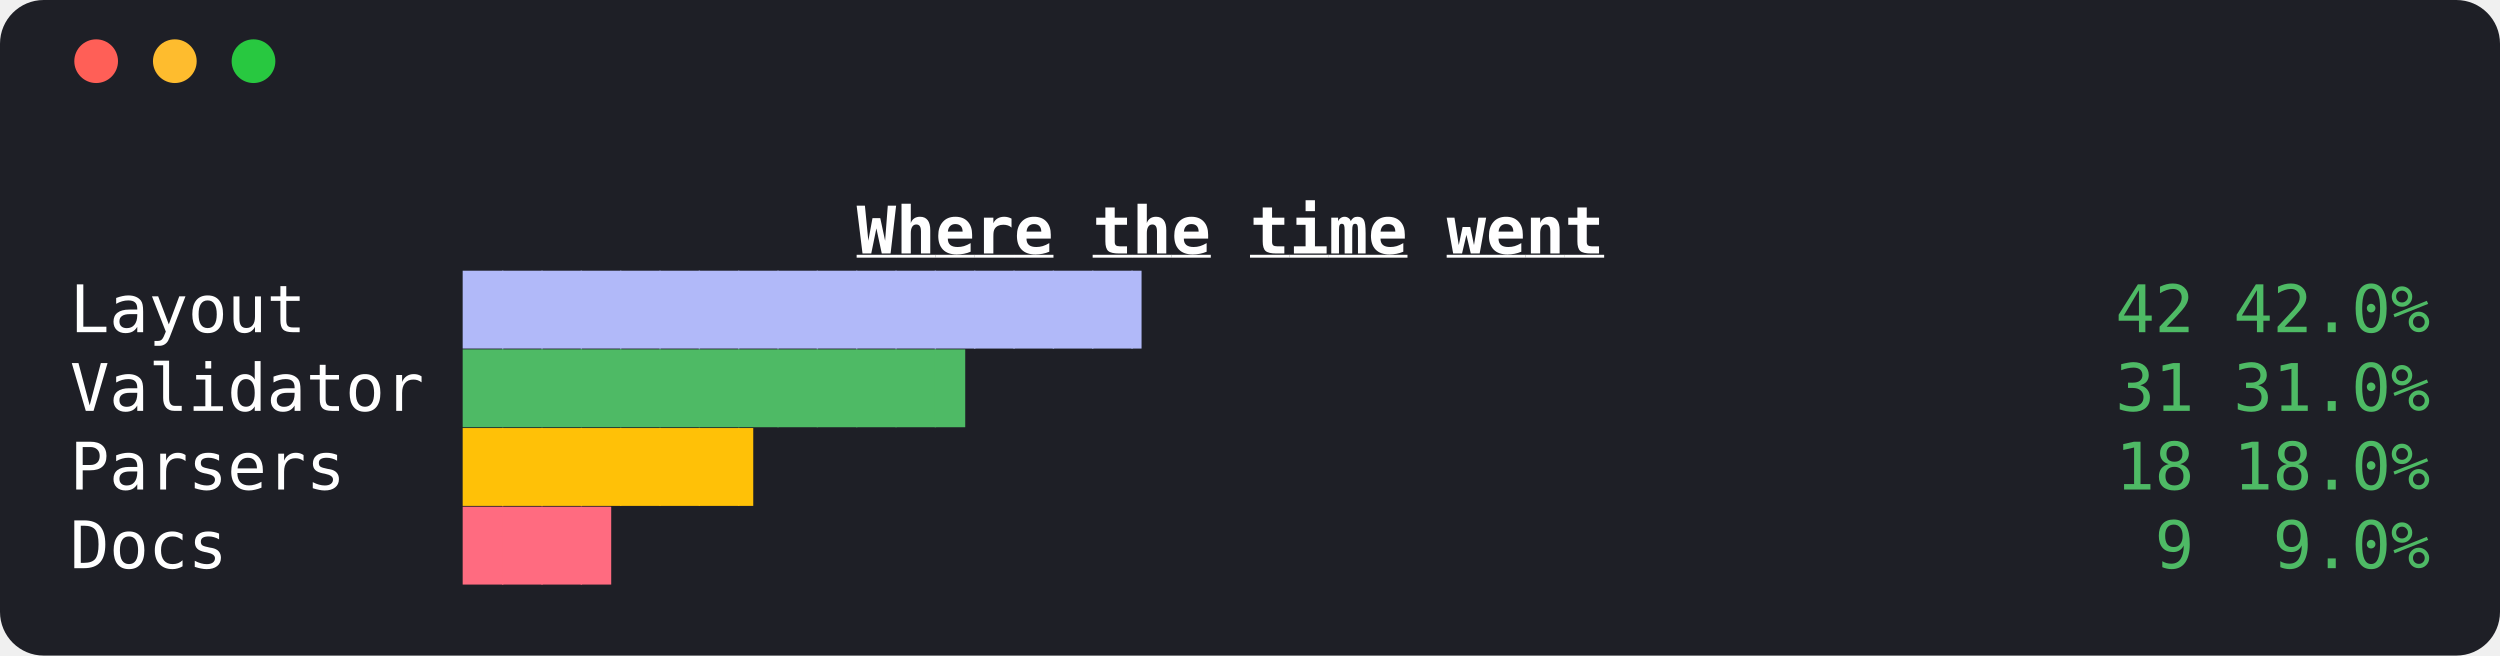
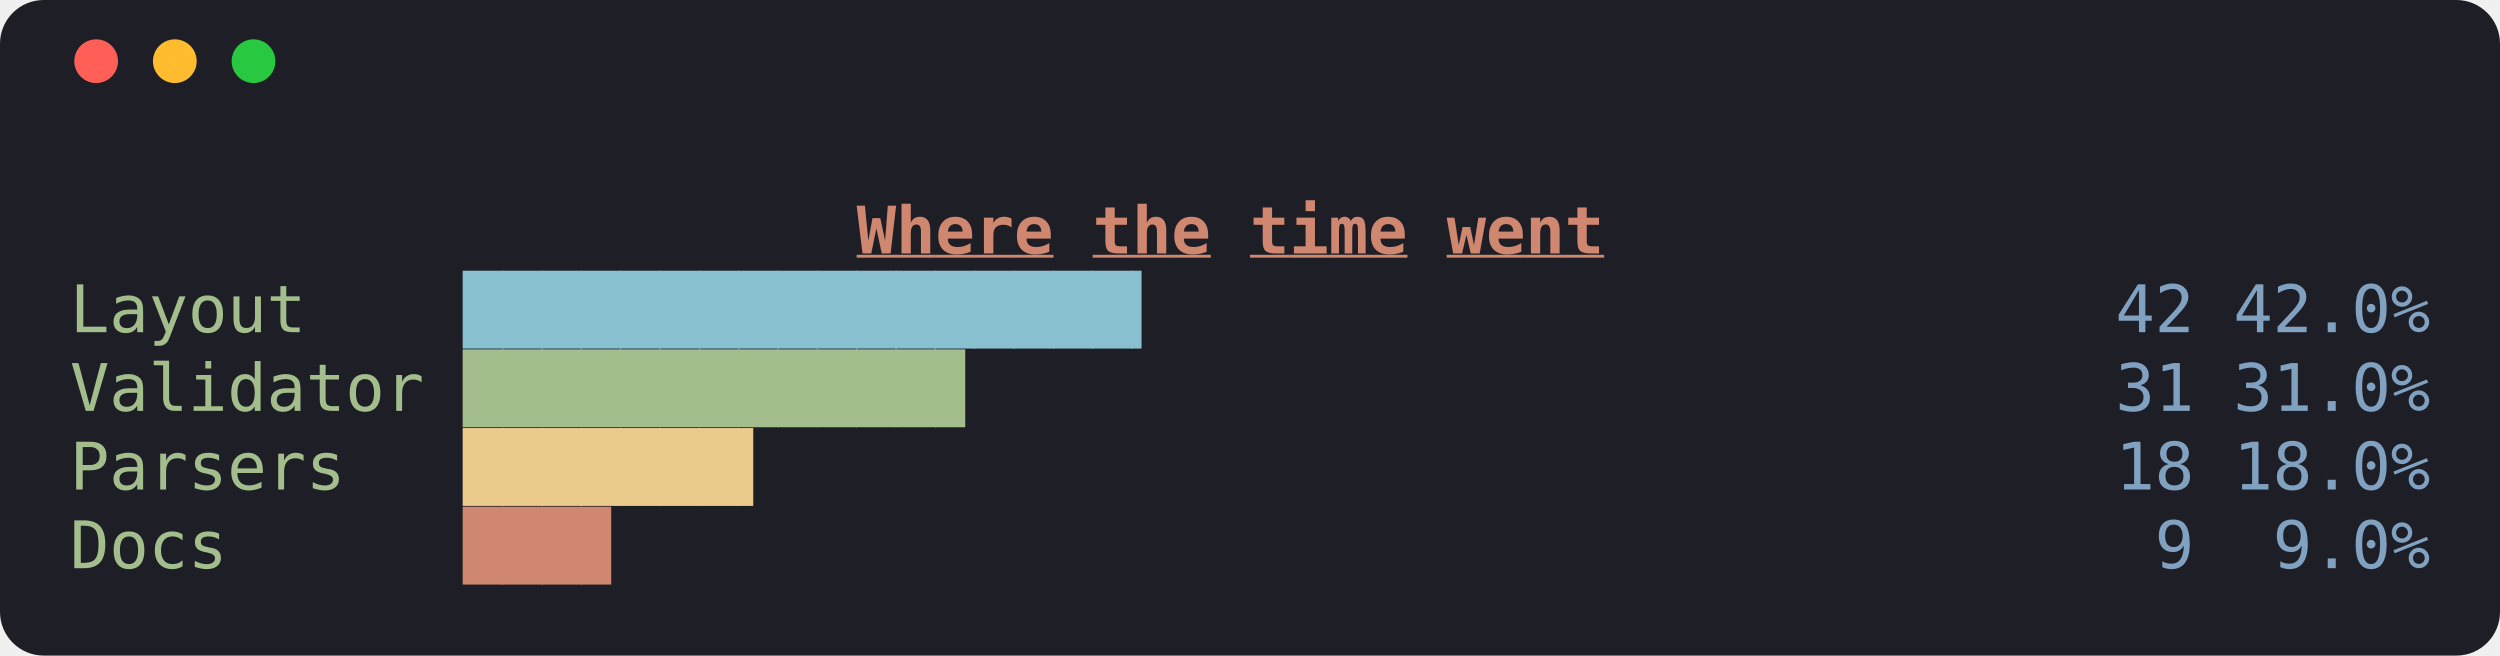
<svg xmlns="http://www.w3.org/2000/svg" width="572" height="150" viewBox="0 0 572 150" role="img" aria-label="pie">
  <rect width="572" height="150" rx="10" fill="#1e1f26" />
  <circle cx="22" cy="14" r="5" fill="#ff5f57" />
  <circle cx="40" cy="14" r="5" fill="#febc2e" />
  <circle cx="58" cy="14" r="5" fill="#28c840" />
  <g transform="translate(16 44)" font-family="Menlo, Consolas, 'DejaVu Sans Mono', 'PingFang SC', 'Noto Sans Mono CJK SC', monospace" font-size="15">
-     <text x="180" y="14" fill="#ffffff" font-weight="bold" text-decoration="underline">W</text>
-     <text x="189" y="14" fill="#ffffff" font-weight="bold" text-decoration="underline">h</text>
-     <text x="198" y="14" fill="#ffffff" font-weight="bold" text-decoration="underline">e</text>
-     <text x="207" y="14" fill="#ffffff" font-weight="bold" text-decoration="underline">r</text>
-     <text x="216" y="14" fill="#ffffff" font-weight="bold" text-decoration="underline">e</text>
-     <text x="234" y="14" fill="#ffffff" font-weight="bold" text-decoration="underline">t</text>
-     <text x="243" y="14" fill="#ffffff" font-weight="bold" text-decoration="underline">h</text>
-     <text x="252" y="14" fill="#ffffff" font-weight="bold" text-decoration="underline">e</text>
-     <text x="270" y="14" fill="#ffffff" font-weight="bold" text-decoration="underline">t</text>
-     <text x="279" y="14" fill="#ffffff" font-weight="bold" text-decoration="underline">i</text>
-     <text x="288" y="14" fill="#ffffff" font-weight="bold" text-decoration="underline">m</text>
-     <text x="297" y="14" fill="#ffffff" font-weight="bold" text-decoration="underline">e</text>
-     <text x="315" y="14" fill="#ffffff" font-weight="bold" text-decoration="underline">w</text>
-     <text x="324" y="14" fill="#ffffff" font-weight="bold" text-decoration="underline">e</text>
-     <text x="333" y="14" fill="#ffffff" font-weight="bold" text-decoration="underline">n</text>
-     <text x="342" y="14" fill="#ffffff" font-weight="bold" text-decoration="underline">t</text>
-     <text x="0" y="32" fill="#ffffff">L</text>
-     <text x="9" y="32" fill="#ffffff">a</text>
-     <text x="18" y="32" fill="#ffffff">y</text>
-     <text x="27" y="32" fill="#ffffff">o</text>
-     <text x="36" y="32" fill="#ffffff">u</text>
-     <text x="45" y="32" fill="#ffffff">t</text>
-     <text x="90" y="32" fill="#b1b9f9">█</text>
-     <text x="99" y="32" fill="#b1b9f9">█</text>
-     <text x="108" y="32" fill="#b1b9f9">█</text>
-     <text x="117" y="32" fill="#b1b9f9">█</text>
-     <text x="126" y="32" fill="#b1b9f9">█</text>
-     <text x="135" y="32" fill="#b1b9f9">█</text>
-     <text x="144" y="32" fill="#b1b9f9">█</text>
-     <text x="153" y="32" fill="#b1b9f9">█</text>
-     <text x="162" y="32" fill="#b1b9f9">█</text>
-     <text x="171" y="32" fill="#b1b9f9">█</text>
-     <text x="180" y="32" fill="#b1b9f9">█</text>
-     <text x="189" y="32" fill="#b1b9f9">█</text>
-     <text x="198" y="32" fill="#b1b9f9">█</text>
-     <text x="207" y="32" fill="#b1b9f9">█</text>
-     <text x="216" y="32" fill="#b1b9f9">█</text>
-     <text x="225" y="32" fill="#b1b9f9">█</text>
-     <text x="234" y="32" fill="#b1b9f9">█</text>
-     <text x="243" y="32" fill="#b1b9f9">▎</text>
-     <text x="468" y="32" fill="#4eba65">4</text>
-     <text x="477" y="32" fill="#4eba65">2</text>
-     <text x="495" y="32" fill="#4eba65">4</text>
-     <text x="504" y="32" fill="#4eba65">2</text>
-     <text x="513" y="32" fill="#4eba65">.</text>
-     <text x="522" y="32" fill="#4eba65">0</text>
-     <text x="531" y="32" fill="#4eba65">%</text>
-     <text x="0" y="50" fill="#ffffff">V</text>
-     <text x="9" y="50" fill="#ffffff">a</text>
-     <text x="18" y="50" fill="#ffffff">l</text>
-     <text x="27" y="50" fill="#ffffff">i</text>
-     <text x="36" y="50" fill="#ffffff">d</text>
-     <text x="45" y="50" fill="#ffffff">a</text>
-     <text x="54" y="50" fill="#ffffff">t</text>
-     <text x="63" y="50" fill="#ffffff">o</text>
-     <text x="72" y="50" fill="#ffffff">r</text>
-     <text x="90" y="50" fill="#4eba65">█</text>
-     <text x="99" y="50" fill="#4eba65">█</text>
-     <text x="108" y="50" fill="#4eba65">█</text>
-     <text x="117" y="50" fill="#4eba65">█</text>
-     <text x="126" y="50" fill="#4eba65">█</text>
-     <text x="135" y="50" fill="#4eba65">█</text>
-     <text x="144" y="50" fill="#4eba65">█</text>
-     <text x="153" y="50" fill="#4eba65">█</text>
-     <text x="162" y="50" fill="#4eba65">█</text>
-     <text x="171" y="50" fill="#4eba65">█</text>
-     <text x="180" y="50" fill="#4eba65">█</text>
-     <text x="189" y="50" fill="#4eba65">█</text>
-     <text x="198" y="50" fill="#4eba65">▊</text>
-     <text x="468" y="50" fill="#4eba65">3</text>
-     <text x="477" y="50" fill="#4eba65">1</text>
-     <text x="495" y="50" fill="#4eba65">3</text>
-     <text x="504" y="50" fill="#4eba65">1</text>
-     <text x="513" y="50" fill="#4eba65">.</text>
-     <text x="522" y="50" fill="#4eba65">0</text>
-     <text x="531" y="50" fill="#4eba65">%</text>
-     <text x="0" y="68" fill="#ffffff">P</text>
-     <text x="9" y="68" fill="#ffffff">a</text>
-     <text x="18" y="68" fill="#ffffff">r</text>
-     <text x="27" y="68" fill="#ffffff">s</text>
-     <text x="36" y="68" fill="#ffffff">e</text>
-     <text x="45" y="68" fill="#ffffff">r</text>
-     <text x="54" y="68" fill="#ffffff">s</text>
-     <text x="90" y="68" fill="#ffc107">█</text>
-     <text x="99" y="68" fill="#ffc107">█</text>
-     <text x="108" y="68" fill="#ffc107">█</text>
-     <text x="117" y="68" fill="#ffc107">█</text>
-     <text x="126" y="68" fill="#ffc107">█</text>
-     <text x="135" y="68" fill="#ffc107">█</text>
-     <text x="144" y="68" fill="#ffc107">█</text>
-     <text x="153" y="68" fill="#ffc107">▍</text>
-     <text x="468" y="68" fill="#4eba65">1</text>
-     <text x="477" y="68" fill="#4eba65">8</text>
-     <text x="495" y="68" fill="#4eba65">1</text>
-     <text x="504" y="68" fill="#4eba65">8</text>
-     <text x="513" y="68" fill="#4eba65">.</text>
-     <text x="522" y="68" fill="#4eba65">0</text>
-     <text x="531" y="68" fill="#4eba65">%</text>
-     <text x="0" y="86" fill="#ffffff">D</text>
-     <text x="9" y="86" fill="#ffffff">o</text>
-     <text x="18" y="86" fill="#ffffff">c</text>
-     <text x="27" y="86" fill="#ffffff">s</text>
-     <text x="90" y="86" fill="#ff6b80">█</text>
-     <text x="99" y="86" fill="#ff6b80">█</text>
-     <text x="108" y="86" fill="#ff6b80">█</text>
-     <text x="117" y="86" fill="#ff6b80">▊</text>
-     <text x="477" y="86" fill="#4eba65">9</text>
-     <text x="504" y="86" fill="#4eba65">9</text>
-     <text x="513" y="86" fill="#4eba65">.</text>
-     <text x="522" y="86" fill="#4eba65">0</text>
-     <text x="531" y="86" fill="#4eba65">%</text>
+     <text x="180" y="14" fill="#D08770" font-weight="bold" text-decoration="underline">W</text>
+     <text x="189" y="14" fill="#D08770" font-weight="bold" text-decoration="underline">h</text>
+     <text x="198" y="14" fill="#D08770" font-weight="bold" text-decoration="underline">e</text>
+     <text x="207" y="14" fill="#D08770" font-weight="bold" text-decoration="underline">r</text>
+     <text x="216" y="14" fill="#D08770" font-weight="bold" text-decoration="underline">e</text>
+     <text x="234" y="14" fill="#D08770" font-weight="bold" text-decoration="underline">t</text>
+     <text x="243" y="14" fill="#D08770" font-weight="bold" text-decoration="underline">h</text>
+     <text x="252" y="14" fill="#D08770" font-weight="bold" text-decoration="underline">e</text>
+     <text x="270" y="14" fill="#D08770" font-weight="bold" text-decoration="underline">t</text>
+     <text x="279" y="14" fill="#D08770" font-weight="bold" text-decoration="underline">i</text>
+     <text x="288" y="14" fill="#D08770" font-weight="bold" text-decoration="underline">m</text>
+     <text x="297" y="14" fill="#D08770" font-weight="bold" text-decoration="underline">e</text>
+     <text x="315" y="14" fill="#D08770" font-weight="bold" text-decoration="underline">w</text>
+     <text x="324" y="14" fill="#D08770" font-weight="bold" text-decoration="underline">e</text>
+     <text x="333" y="14" fill="#D08770" font-weight="bold" text-decoration="underline">n</text>
+     <text x="342" y="14" fill="#D08770" font-weight="bold" text-decoration="underline">t</text>
+     <text x="0" y="32" fill="#A3BE8C">L</text>
+     <text x="9" y="32" fill="#A3BE8C">a</text>
+     <text x="18" y="32" fill="#A3BE8C">y</text>
+     <text x="27" y="32" fill="#A3BE8C">o</text>
+     <text x="36" y="32" fill="#A3BE8C">u</text>
+     <text x="45" y="32" fill="#A3BE8C">t</text>
+     <text x="90" y="32" fill="#88C0D0">█</text>
+     <text x="99" y="32" fill="#88C0D0">█</text>
+     <text x="108" y="32" fill="#88C0D0">█</text>
+     <text x="117" y="32" fill="#88C0D0">█</text>
+     <text x="126" y="32" fill="#88C0D0">█</text>
+     <text x="135" y="32" fill="#88C0D0">█</text>
+     <text x="144" y="32" fill="#88C0D0">█</text>
+     <text x="153" y="32" fill="#88C0D0">█</text>
+     <text x="162" y="32" fill="#88C0D0">█</text>
+     <text x="171" y="32" fill="#88C0D0">█</text>
+     <text x="180" y="32" fill="#88C0D0">█</text>
+     <text x="189" y="32" fill="#88C0D0">█</text>
+     <text x="198" y="32" fill="#88C0D0">█</text>
+     <text x="207" y="32" fill="#88C0D0">█</text>
+     <text x="216" y="32" fill="#88C0D0">█</text>
+     <text x="225" y="32" fill="#88C0D0">█</text>
+     <text x="234" y="32" fill="#88C0D0">█</text>
+     <text x="243" y="32" fill="#88C0D0">▎</text>
+     <text x="468" y="32" fill="#81A1C1">4</text>
+     <text x="477" y="32" fill="#81A1C1">2</text>
+     <text x="495" y="32" fill="#81A1C1">4</text>
+     <text x="504" y="32" fill="#81A1C1">2</text>
+     <text x="513" y="32" fill="#81A1C1">.</text>
+     <text x="522" y="32" fill="#81A1C1">0</text>
+     <text x="531" y="32" fill="#81A1C1">%</text>
+     <text x="0" y="50" fill="#A3BE8C">V</text>
+     <text x="9" y="50" fill="#A3BE8C">a</text>
+     <text x="18" y="50" fill="#A3BE8C">l</text>
+     <text x="27" y="50" fill="#A3BE8C">i</text>
+     <text x="36" y="50" fill="#A3BE8C">d</text>
+     <text x="45" y="50" fill="#A3BE8C">a</text>
+     <text x="54" y="50" fill="#A3BE8C">t</text>
+     <text x="63" y="50" fill="#A3BE8C">o</text>
+     <text x="72" y="50" fill="#A3BE8C">r</text>
+     <text x="90" y="50" fill="#A3BE8C">█</text>
+     <text x="99" y="50" fill="#A3BE8C">█</text>
+     <text x="108" y="50" fill="#A3BE8C">█</text>
+     <text x="117" y="50" fill="#A3BE8C">█</text>
+     <text x="126" y="50" fill="#A3BE8C">█</text>
+     <text x="135" y="50" fill="#A3BE8C">█</text>
+     <text x="144" y="50" fill="#A3BE8C">█</text>
+     <text x="153" y="50" fill="#A3BE8C">█</text>
+     <text x="162" y="50" fill="#A3BE8C">█</text>
+     <text x="171" y="50" fill="#A3BE8C">█</text>
+     <text x="180" y="50" fill="#A3BE8C">█</text>
+     <text x="189" y="50" fill="#A3BE8C">█</text>
+     <text x="198" y="50" fill="#A3BE8C">▊</text>
+     <text x="468" y="50" fill="#81A1C1">3</text>
+     <text x="477" y="50" fill="#81A1C1">1</text>
+     <text x="495" y="50" fill="#81A1C1">3</text>
+     <text x="504" y="50" fill="#81A1C1">1</text>
+     <text x="513" y="50" fill="#81A1C1">.</text>
+     <text x="522" y="50" fill="#81A1C1">0</text>
+     <text x="531" y="50" fill="#81A1C1">%</text>
+     <text x="0" y="68" fill="#A3BE8C">P</text>
+     <text x="9" y="68" fill="#A3BE8C">a</text>
+     <text x="18" y="68" fill="#A3BE8C">r</text>
+     <text x="27" y="68" fill="#A3BE8C">s</text>
+     <text x="36" y="68" fill="#A3BE8C">e</text>
+     <text x="45" y="68" fill="#A3BE8C">r</text>
+     <text x="54" y="68" fill="#A3BE8C">s</text>
+     <text x="90" y="68" fill="#EBCB8B">█</text>
+     <text x="99" y="68" fill="#EBCB8B">█</text>
+     <text x="108" y="68" fill="#EBCB8B">█</text>
+     <text x="117" y="68" fill="#EBCB8B">█</text>
+     <text x="126" y="68" fill="#EBCB8B">█</text>
+     <text x="135" y="68" fill="#EBCB8B">█</text>
+     <text x="144" y="68" fill="#EBCB8B">█</text>
+     <text x="153" y="68" fill="#EBCB8B">▍</text>
+     <text x="468" y="68" fill="#81A1C1">1</text>
+     <text x="477" y="68" fill="#81A1C1">8</text>
+     <text x="495" y="68" fill="#81A1C1">1</text>
+     <text x="504" y="68" fill="#81A1C1">8</text>
+     <text x="513" y="68" fill="#81A1C1">.</text>
+     <text x="522" y="68" fill="#81A1C1">0</text>
+     <text x="531" y="68" fill="#81A1C1">%</text>
+     <text x="0" y="86" fill="#A3BE8C">D</text>
+     <text x="9" y="86" fill="#A3BE8C">o</text>
+     <text x="18" y="86" fill="#A3BE8C">c</text>
+     <text x="27" y="86" fill="#A3BE8C">s</text>
+     <text x="90" y="86" fill="#D08770">█</text>
+     <text x="99" y="86" fill="#D08770">█</text>
+     <text x="108" y="86" fill="#D08770">█</text>
+     <text x="117" y="86" fill="#D08770">▊</text>
+     <text x="477" y="86" fill="#81A1C1">9</text>
+     <text x="504" y="86" fill="#81A1C1">9</text>
+     <text x="513" y="86" fill="#81A1C1">.</text>
+     <text x="522" y="86" fill="#81A1C1">0</text>
+     <text x="531" y="86" fill="#81A1C1">%</text>
  </g>
</svg>
